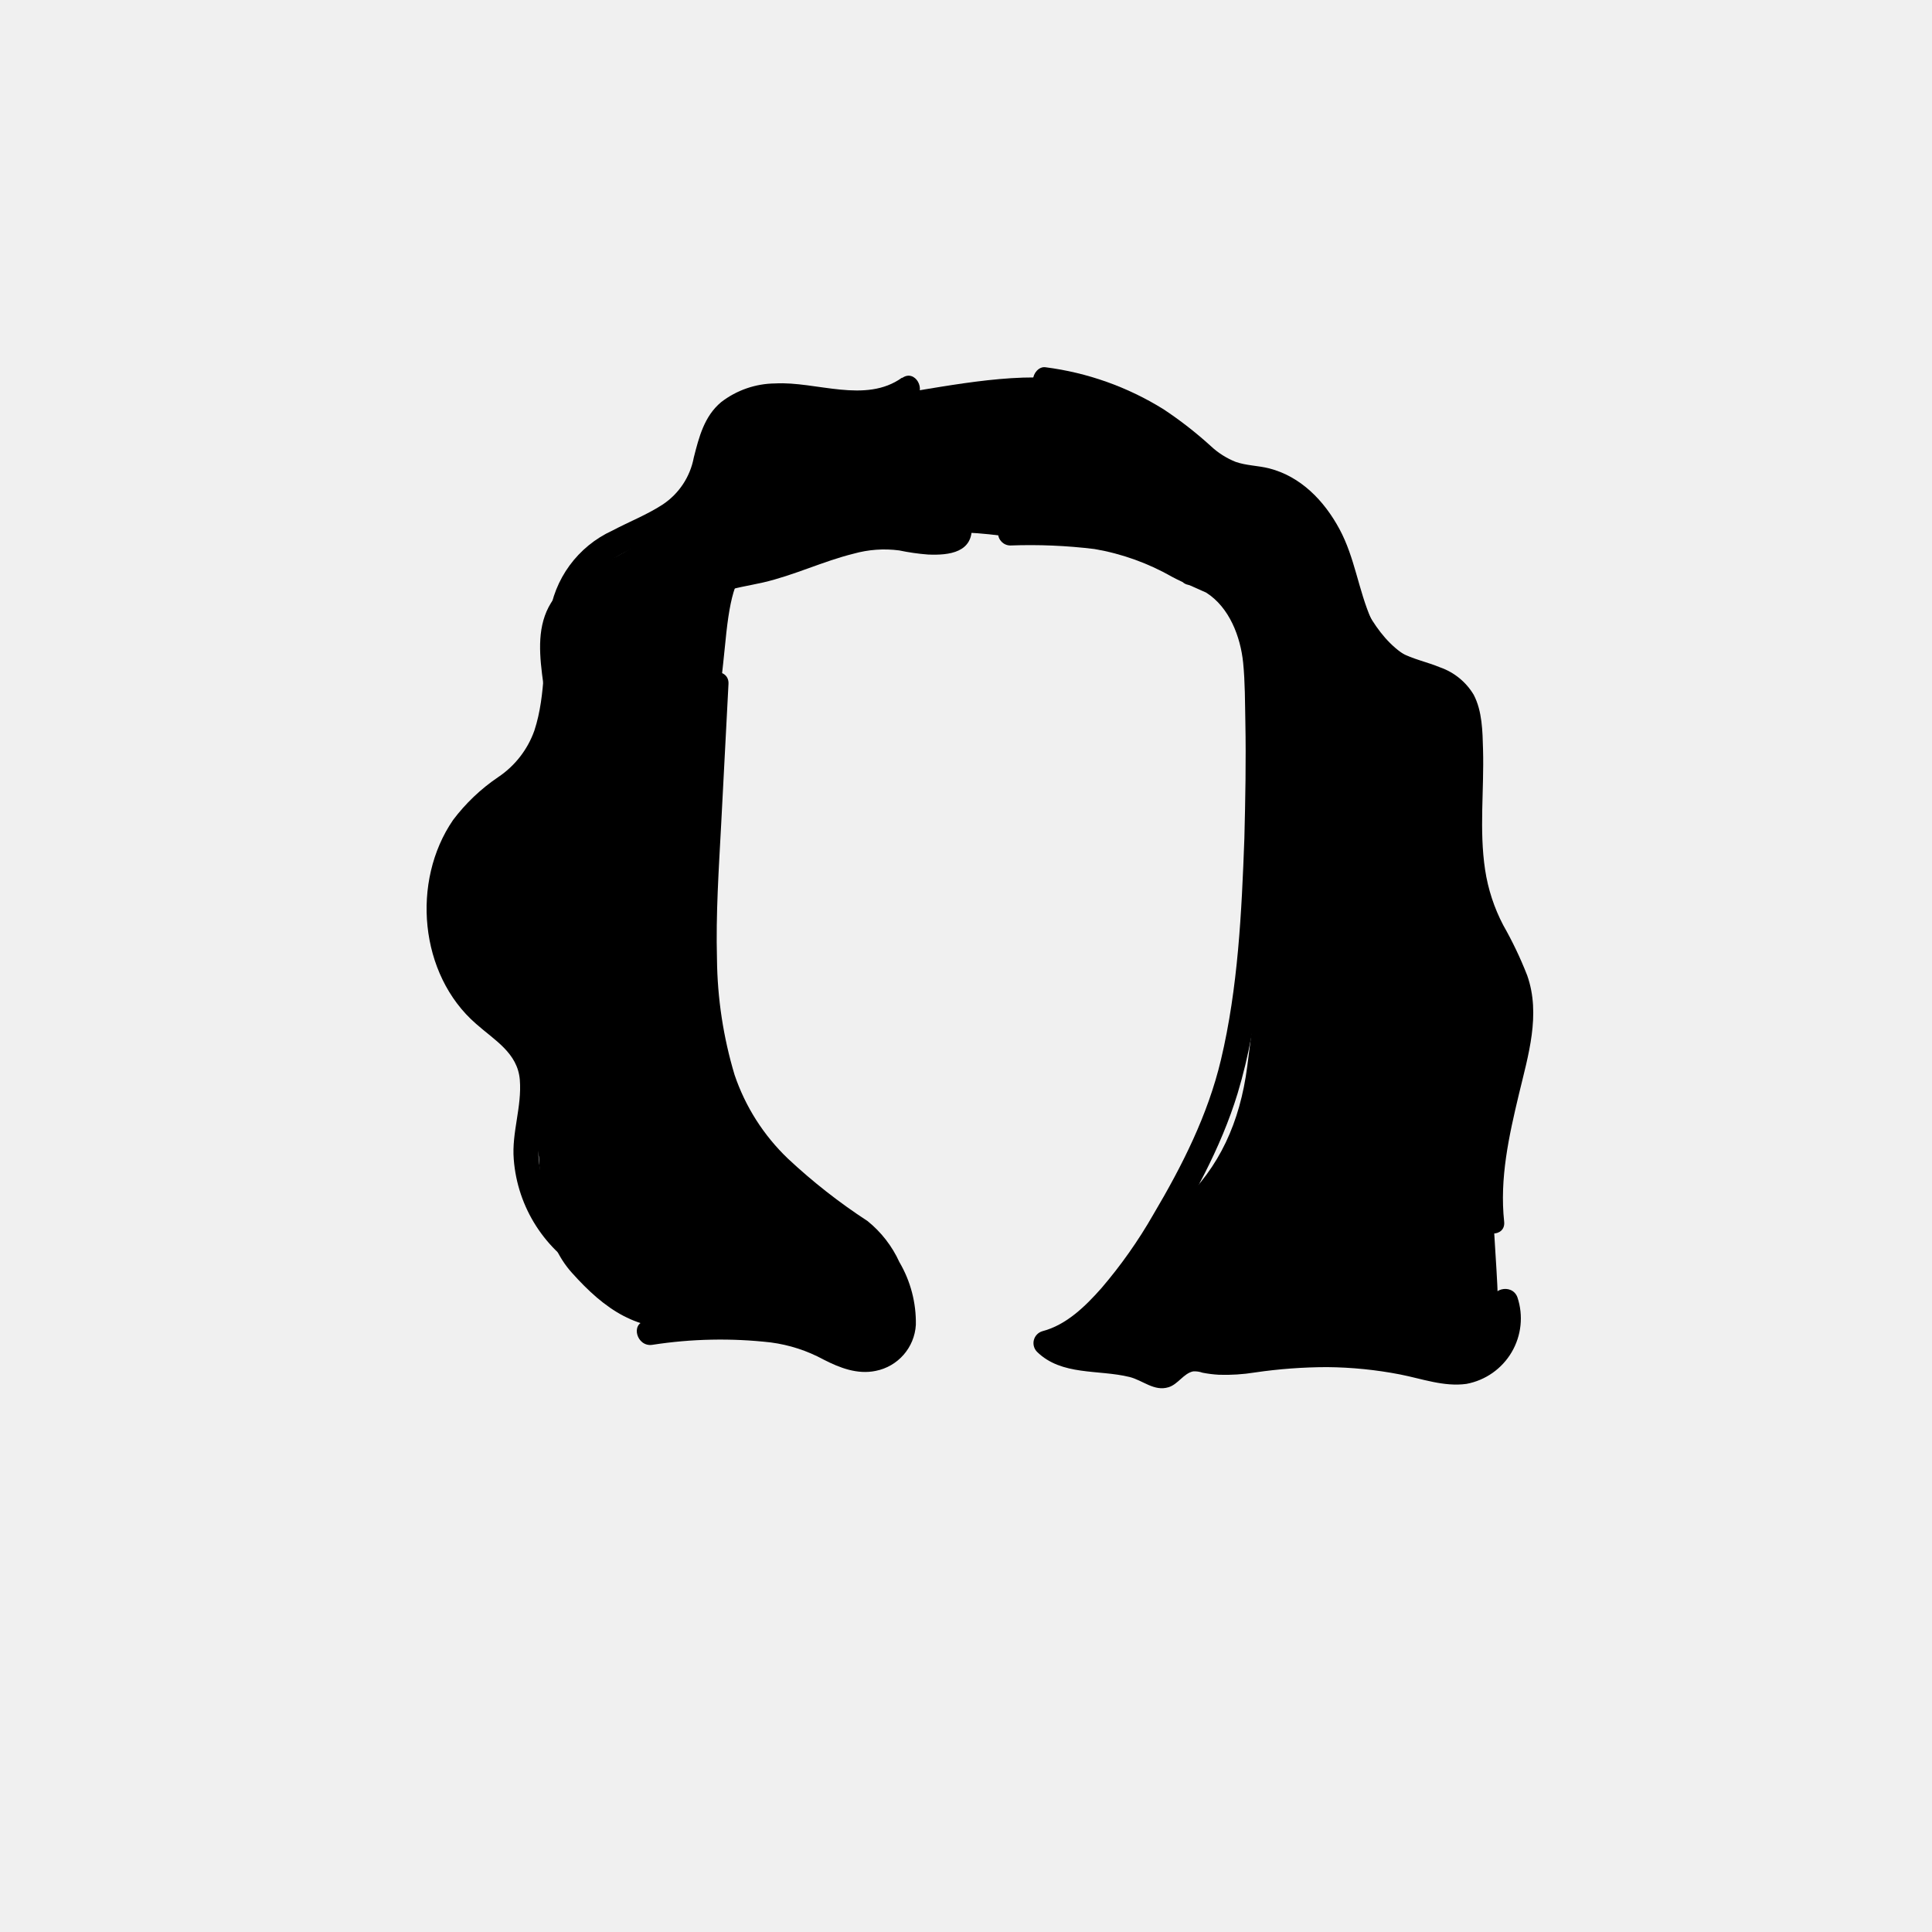
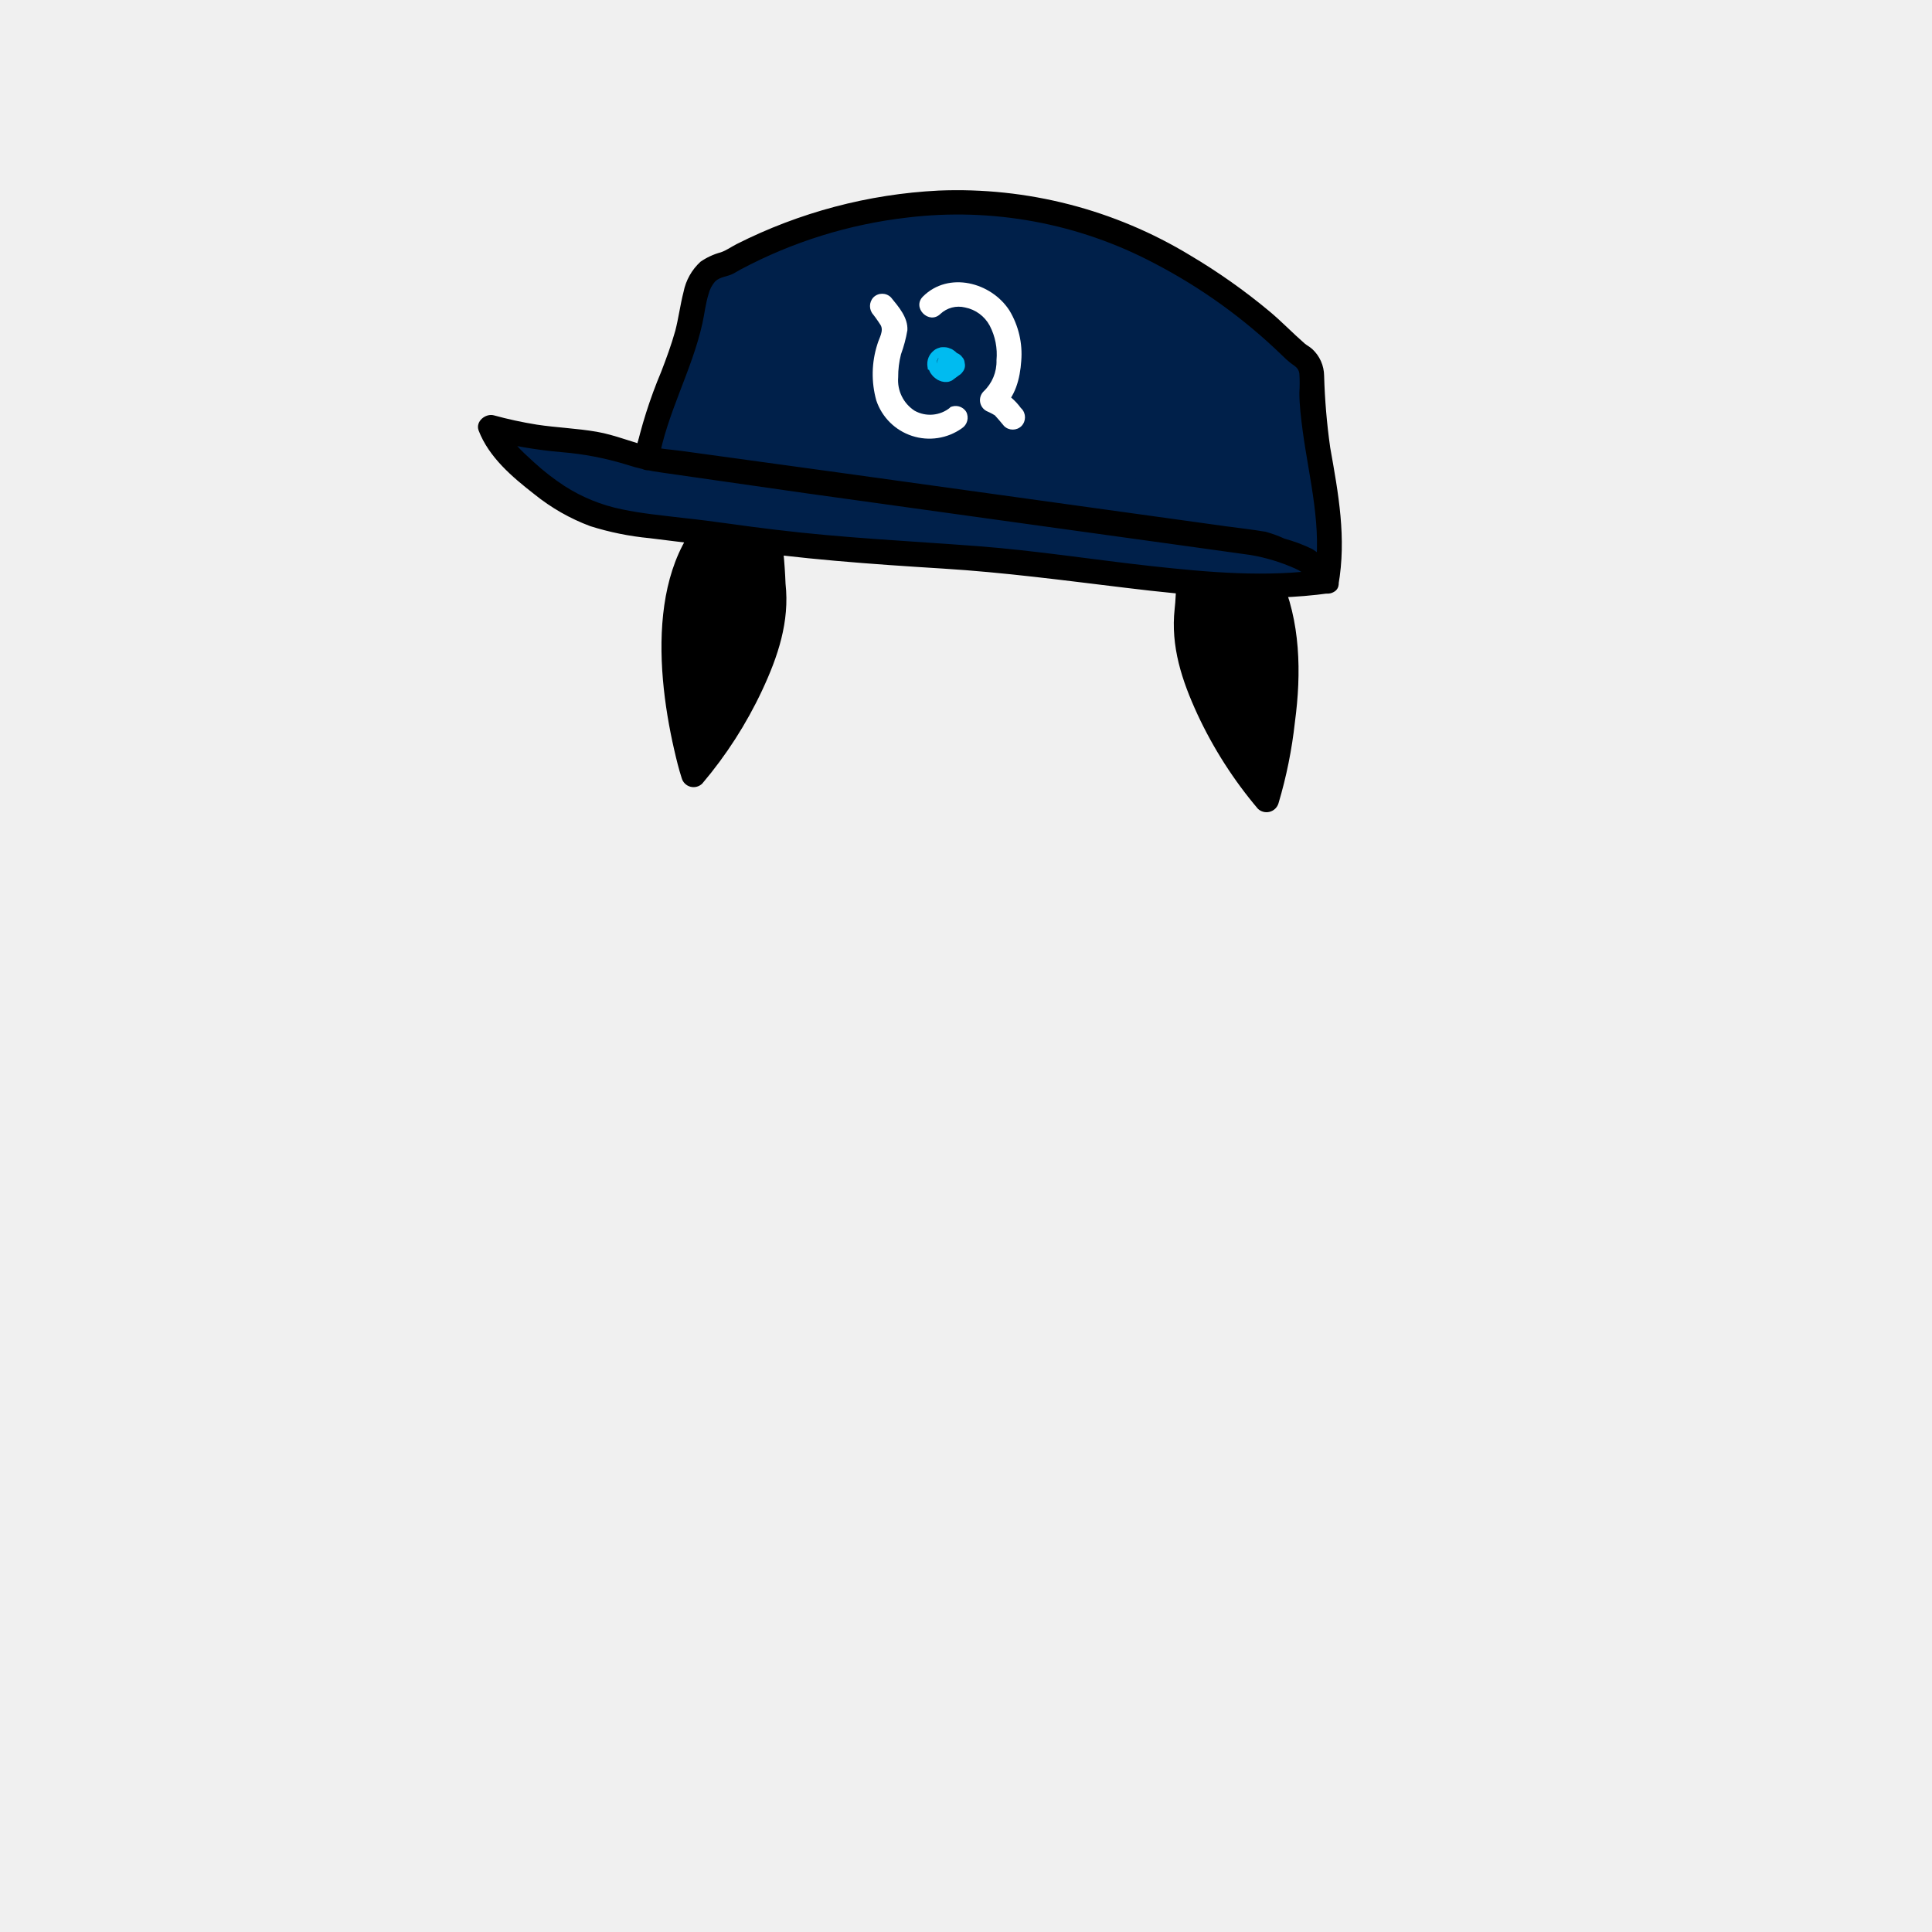
<svg xmlns="http://www.w3.org/2000/svg" viewBox="0 0 235 235">
  <g id="hair-6">
    <g class="c-hair">
-       <path d="M184.67,118.84c-.92-3-3.14-5.33-4.5-8.12-3.71-7.64-.38-16.91-2.36-25.17a6.52,6.52,0,0,0-1.19-2.7c-1.16-1.4-3.1-1.8-4.73-2.6-8.55-4.23-7.92-19-17-22-1.83-.61-3.85-.62-5.6-1.45-2-1-3.35-2.86-4.92-4.43C139,46.91,130.64,45.51,123,46s-15.16,2.56-22.83,2.93c-3.94.18-8.3.06-11.27,2.64-2.5,2.18-3.3,5.68-5,8.51-2.3,3.77-6.21,6.25-10.14,8.26-2.35,1.2-4.85,2.36-6.4,4.49-3.83,5.28.31,12.73-.88,19.15-.78,4.21-7.77,4.85-10.3,8.3s-2.34,13.36-1.3,17.51c.87,3.51,4.58,4.78,6.65,7.74,3.08,4.39,5,8.41,3.75,13.62l.27,1.56c.25,5,.67,10.38,4,14.09,4.06,4.54,8,7.23,14.1,6.74s8.43-1.81,13.85,1a76.37,76.37,0,0,0,9.19,3.76c1.89.53,2.08-7,3.22-10-3-1.55-1.7-2.53-4.73-4.75-6.1-4.46-12.19-9.73-15-15.68-3-6.22-3.88-10.53-4.42-17.67-1.15-15,1-25.22,2.48-40.18,1.15-11.92,3.34-9.48,13.6-11.65,12.07-2.55,17.52-1.7,25.46-.35s7.53-2.36,12.59,1.07c4.33,2.93,10.7,5,11.68,11.08.78,4.75,1,2.49,1.47,9.45,1.23,16.41.79,25.83-1.33,42.1-.89,6.82-3.4,12.28-8,16.57L136.48,156c-1.46,1-6.89,5.84-9.27,7.34,8.07,3.73,19,2.77,26.4,2.58,4.35-.11,8.66-1.1,13-.91,4.5.2,9,1.66,13.43,1.09a2.62,2.62,0,0,0,1.44-.51,2.79,2.79,0,0,0,.68-2c.54-9.77-1.92-19.73.31-29.26C183.67,129.18,186.24,123.9,184.67,118.84Z" />
+       <path d="M146.5,61.87c.43-2.76-.05-8,2.06-9.56-2.44-.31-2.57-4.5-5-5.08a10.35,10.35,0,0,0-1.85-.06c-3.59-.2-5.6-5.55-9.15-5a28.16,28.16,0,0,0-3,1.12c-3,.81-6.17-1.92-9.08-.87-1.33.48-2.29,1.67-3.57,2.25-2.75,1.25-6.21-.54-8.91.81a19.06,19.06,0,0,1-2.27,1.31,7.31,7.31,0,0,1-3.41-.12A14.6,14.6,0,0,0,93.72,48a2.41,2.41,0,0,0-.93.7c-.55.81,0,1.88.17,2.84.38,1.88-.61,3.72-1.24,5.53a6.73,6.73,0,0,0-.36,3.51,1.71,1.71,0,0,0-.83.2c-13.91,6.72-6.19,33.46-6.19,33.46,10.41-12.17,9.77-22.71,9.77-22.71-.33-2.41-.31-6.83-1.15-9.25,4.4-.9,36.44-7.07,51.17.82-.33,3.07.53,9,.19,11.48,0,0-.64,10.55,9.77,22.72C154.09,97.31,162.13,72.55,146.5,61.87Z" />
    </g>
-     <path id="stroke" d="M109.73,45.93c-4.46,3.22-10.46.43-15.45.71a10.91,10.91,0,0,0-6.56,2.27c-2.06,1.72-2.7,4.26-3.33,6.74a8.8,8.8,0,0,1-3.77,5.71c-1.93,1.26-4.1,2.1-6.14,3.18A13.33,13.33,0,0,0,66.81,75C66,79.54,66.47,84.39,65,88.86a11.39,11.39,0,0,1-4.41,5.67,23,23,0,0,0-5.48,5.21C50,107.18,51,118.54,57.9,124.53c2.25,2,5.07,3.55,5.33,6.83s-1,6.39-.74,9.64a17.49,17.49,0,0,0,9,14c1.69.92,3.21-1.66,1.51-2.59a14.43,14.43,0,0,1-7.5-11.81c-.13-2.84.76-5.59.78-8.42a9.42,9.42,0,0,0-3-7.1c-1.71-1.65-3.77-2.88-5.24-4.79a15.27,15.27,0,0,1-2.67-5.71A16.91,16.91,0,0,1,57,102.34C59.51,98,64.67,96.39,67,92c2.07-4,2-8.69,2.37-13.08S70.65,70.4,74.56,68c3.67-2.3,8.24-3.37,10.88-7.06,1.71-2.39,1.67-5.37,2.9-7.94s3.75-3.24,6.29-3.33c5.54-.19,11.63,2.5,16.61-1.1,1.55-1.12.06-3.73-1.51-2.59Z" />
-     <path id="stroke-2" data-name="stroke" d="M85.56,83.1c-.5,9.6-1.23,19.22-1.41,28.84-.16,8.53.32,18.19,5.08,25.58a37.24,37.24,0,0,0,8,8.63c1.54,1.26,3.14,2.44,4.78,3.56.6.41,1.61,1,2,1.32,0,0,.52.51.7.73a16.65,16.65,0,0,1,3.2,6c.54,1.77,1,4.31-.78,5.52s-4.21.14-6-.79a20.63,20.63,0,0,0-6.93-2.15,57.05,57.05,0,0,0-15.66.34c-1.9.29-1.09,3.18.8,2.9a54.05,54.05,0,0,1,14.43-.29,18.49,18.49,0,0,1,6.42,2.09c1.95,1,4.1,1.83,6.32,1.37a6.07,6.07,0,0,0,4.89-5.59,14.52,14.52,0,0,0-2-7.64,13.7,13.7,0,0,0-3.88-5,70.35,70.35,0,0,1-9.68-7.59,25.31,25.31,0,0,1-6.49-10.19,50.78,50.78,0,0,1-2.14-14.08c-.15-5.47.22-10.93.51-16.39l.89-17.08c.1-1.93-2.9-1.92-3,0Z" />
-     <path id="stroke-3" data-name="stroke" d="M127.21,47.64A32.16,32.16,0,0,1,139.51,52a35.72,35.72,0,0,1,5.13,3.84,13.71,13.71,0,0,0,5.28,3.33c2,.55,4,.49,5.87,1.59a11.69,11.69,0,0,1,3.8,3.83c2.11,3.26,2.65,7,4,10.58a11.69,11.69,0,0,0,7.12,7.58,22,22,0,0,1,4.73,1.89c1.73,1.17,1.82,3.28,1.93,5.19.28,4.72-.26,9.45.11,14.16a25.87,25.87,0,0,0,1.3,6.65,47.44,47.44,0,0,0,2.77,5.8,14.13,14.13,0,0,1,2,7.38,45.22,45.22,0,0,1-1.59,8.22c-1.31,5.42-2.57,11-2,16.57.2,1.9,3.2,1.92,3,0-.57-5.28.58-10.43,1.8-15.54,1.12-4.68,2.68-9.68,1-14.43a46.66,46.66,0,0,0-2.91-6.1,21.42,21.42,0,0,1-2.21-6.75c-.73-4.83-.11-9.76-.25-14.61-.06-2.21-.09-4.68-1.14-6.68a7.72,7.72,0,0,0-4.07-3.32c-1.59-.66-3.32-1-4.85-1.82a7.91,7.91,0,0,1-3.52-4c-1.58-3.58-2-7.51-3.88-11s-4.73-6.41-8.56-7.39c-1.34-.34-2.76-.33-4.07-.79a9.62,9.62,0,0,1-3-1.9,47.57,47.57,0,0,0-5.79-4.51,35.78,35.78,0,0,0-14.35-5.1c-.81-.11-1.5.77-1.5,1.5a1.53,1.53,0,0,0,1.5,1.5Z" />
-     <path id="stroke-4" data-name="stroke" d="M83.82,75.37c1.51-3.49,5.74-3.77,9-4.52,3.77-.87,7.29-2.58,11-3.5a13.87,13.87,0,0,1,5.55-.4,27.16,27.16,0,0,0,3.49.5c2.62.12,5.58-.25,5.33-3.55-.27-3.74-2.6-6.89-2.88-10.61-.14-1.91-3.14-1.92-3,0,.25,3.27,1.87,5.92,2.63,9a11.08,11.08,0,0,1,.21,1.15,4.21,4.21,0,0,0,.06.63s.24.68.18.24c0-.21.22-.06-.11,0s-.48.09-.71.12a12.76,12.76,0,0,1-3.15-.11,20.48,20.48,0,0,0-4.62-.48,23.26,23.26,0,0,0-5.47,1.08c-3.6,1.1-7,2.55-10.73,3.32s-7.78,1.87-9.41,5.61c-.76,1.75,1.83,3.28,2.6,1.51Z" />
-     <path id="stroke-5" data-name="stroke" d="M184.57,157.79c-.67-1.79-3.57-1-2.89.8a5,5,0,0,1-.63,4.75,4.94,4.94,0,0,1-4.91,2c-2.58-.29-5.1-1.15-7.67-1.52a55.1,55.1,0,0,0-7.8-.57,57.7,57.7,0,0,0-7.76.62,32,32,0,0,1-3.52.34c-1.31,0-2.49-.34-3.77-.42a5,5,0,0,0-3.64,1.51c-.2.17-.67.55-.69.55-.54,0-1.4-.71-1.95-.92a22,22,0,0,0-5.76-1,21.16,21.16,0,0,1-2.9-.43c4.48-2.51,7.85-7.45,10.47-11.51,3.79-5.87,7.36-12.35,9.39-19,2.74-9.08,3.27-18.86,3.71-28.27q.36-7.57.26-15.16c0-2.89,0-5.82-.27-8.7A19.81,19.81,0,0,0,153,75.45a9.68,9.68,0,0,1,2.79,3.33c.85,1.73,3.44.21,2.59-1.51-1.93-3.93-5.84-5.82-9.74-7.56a9.94,9.94,0,0,0-3.08-1.39c-.5-.24-1-.48-1.47-.74a31.18,31.18,0,0,0-10.19-3.69,68.67,68.67,0,0,0-11-.54,1.5,1.5,0,0,0,0,3,64.65,64.65,0,0,1,10.22.43,28.83,28.83,0,0,1,9.46,3.39c.41.22.84.43,1.27.63a1.34,1.34,0,0,0,.65.33l.21.06,2,.89c2.84,1.8,4.18,5.39,4.5,8.52.24,2.39.22,4.82.27,7.22.09,4.72,0,9.45-.12,14.16-.33,9-.77,18.18-2.85,26.93-1.59,6.71-4.71,12.88-8.21,18.79a58.15,58.15,0,0,1-6.34,9c-1.94,2.19-4.25,4.46-7.16,5.22a1.51,1.51,0,0,0-.66,2.51c3,2.94,7.47,2.13,11.25,3.06,1.61.4,3,1.78,4.73,1.25,1.16-.34,1.84-1.68,3-1.93a2.84,2.84,0,0,1,1.15.16,14.83,14.83,0,0,0,2,.25,22.93,22.93,0,0,0,4.38-.28,61.3,61.3,0,0,1,8.77-.65,48.86,48.86,0,0,1,8.87.89c2.66.52,5.35,1.53,8.08,1.15A8.1,8.1,0,0,0,184.57,157.79Z" />
+     <g id="stroke">
+       <path d="M127,49.26h0Z" />
+       <path d="M129,48.35a1.53,1.53,0,0,0-1.77.88h0l-.11,0H127c.06,0,.1,0,0,0h0l-.25-.07h0c-.17-.09-.33-.17-.49-.27-.32-.19-.62-.41-.93-.61a5.36,5.36,0,0,0-2.5-.9,5.45,5.45,0,0,0-2.8.78,1.5,1.5,0,1,0,1.52,2.59l.31-.16.15-.06.2-.07.27-.07h.41l.16.05.2.09.23.12.5.32c.34.23.68.47,1,.67a4.21,4.21,0,0,0,2.88.51,3,3,0,0,0,2.21-2A1.51,1.51,0,0,0,129,48.35Zm-2.34.81c-.08,0-.07,0,0,0Zm.53.16s0,0,0,.08Zm.1-.13c.11-.08.07,0,0,0Z" />
+       <path d="M155.69,70a15.94,15.94,0,0,0-7-7.48,4.85,4.85,0,0,0-.71-.27c.09-.52.13-1,.17-1.52.18-2.1-.29-5.92,1.5-7.39a1.5,1.5,0,0,0-.66-2.5c-.78-.15-1.11-.88-1.48-1.52a10,10,0,0,0-1.79-2.63,4.33,4.33,0,0,0-3-1.06,4.37,4.37,0,0,1-3.05-1.06c-1.63-1.33-3-3.11-5.09-3.76a5.06,5.06,0,0,0-3.47.22c-1.44.57-2.42,1-4,.68-2.7-.63-5.31-1.8-8-.31-1.11.62-2,1.67-3.22,2-1.44.42-3.06,0-4.53,0a8,8,0,0,0-4,.72c-.56.29-1,.72-1.6,1a4,4,0,0,1-2.5.12,16.73,16.73,0,0,0-9.48,1.08c-1.22.53-2.35,1.21-2.63,2.6a5.05,5.05,0,0,0,.21,2.25,4.69,4.69,0,0,1,0,2.52c-.51,1.94-1.5,3.81-1.57,5.77C78.61,65.39,79.6,80.71,82,91.17c.27,1.17.55,2.34.92,3.48a1.5,1.5,0,0,0,2.5.66A51,51,0,0,0,92.69,84c1.94-4.15,3.37-8.38,2.86-13a63.92,63.92,0,0,0-.74-7.56l.43-.08a159.32,159.32,0,0,1,20.89-2.56,91.75,91.75,0,0,1,15.19.29,33,33,0,0,1,12.56,3.57l.23.11c-1.09,3-1,7.54-1.23,9.29-.5,4.56.88,8.72,2.77,12.82A51.21,51.21,0,0,0,153,98.37a1.52,1.52,0,0,0,2.51-.66,55.73,55.73,0,0,0,2-9.9C158.3,81.9,158.21,75.54,155.69,70Zm-10.22-7.92c.07,0,.09,0,0,0ZM89.53,83.7A48.69,48.69,0,0,1,85,91a58.16,58.16,0,0,1-1.08-5.81c-.73-5.35-.87-11.26,1.24-16.33a13.37,13.37,0,0,1,5.38-6.37,2.88,2.88,0,0,0,1.24,1.14,16.42,16.42,0,0,1,.3,1.93c.27,2.33.52,4.74.62,7.09C92.86,76.51,91.22,80.33,89.53,83.7ZM120.4,57.65A156.75,156.75,0,0,0,96.93,60c-1,.18-2.09.37-3.13.57a3.34,3.34,0,0,0-1.09-1.17c0-1.77,1.32-3.93,1.62-5.33a7.64,7.64,0,0,0-.11-3.68c-.21-.84-.13-1,.64-1.3a14.07,14.07,0,0,1,2.45-.81,13.15,13.15,0,0,1,4.24-.26c1.41.14,2.82.59,4.24.27s2.16-1.27,3.37-1.69a10.77,10.77,0,0,1,4.12-.05,10.17,10.17,0,0,0,3.39-.23,13.9,13.9,0,0,0,3.62-2.13c2.12-1.35,4.63.24,6.85.58a6.74,6.74,0,0,0,3.64-.35c1-.4,2-1.11,3.08-.68,1.71.66,2.95,2.47,4.4,3.54a6.58,6.58,0,0,0,2.82,1.28c1.28.22,2.24-.27,3,.9a20.55,20.55,0,0,0,2.21,3.29,14.17,14.17,0,0,0-1,5.37c-.07,1.09-.07,2.29-.23,3.32,0,.12-.05.25-.07.39C137.65,57.89,128.54,57.5,120.4,57.65Zm25.33,18.07c.09-2.34.35-4.75.61-7.09a11.13,11.13,0,0,1,.63-3c.05-.11.17-.3.25-.43,9.84,5.26,8.4,19.42,6.26,28.56,0,.11,0,.21-.07.31a47.16,47.16,0,0,1-4.51-7.3C147.22,83.38,145.57,79.57,145.73,75.72Z" />
+     </g>
+     <g class="accessory-1">
+       <path d="M77.29,57.08c6.06-3.55,12.78-4.58,19.26-4.34s12.81,1.69,19.17,2.87c11.68,2.16,23.68,3.48,34.46,8.91,3.39,1.71,8.49,3.14,10.66,6.75,1.6-9.17-1.87-14.93-1.8-24.17a5.17,5.17,0,0,0-.21-1.86c-.3-.79-.84-3.85-1.48-4.25a263.4,263.4,0,0,0-25.44-14.15,30.6,30.6,0,0,0-6.62-1.6,40.71,40.71,0,0,0-6.54-.64c-17.56,1.59-18.87,2.56-30.91,8.11a7.49,7.49,0,0,0-2.42,1.12c-1.07,1.05-1.43,2.83-1.7,4.45-1.06,6.19-5.84,12.25-6.89,18.43" fill="#00204a" />
+       <path d="M160.84,71.27c-13.27,1.92-30.57-2.07-43.95-2.88-9.85-.59-19.71-1.24-29.46-2.73-12-1.84-16.56-.55-25.29-9a11.12,11.12,0,0,1-3-4.15c9,2.46,10.17.59,19,3.8l23.49-14L161.2,68.39Z" fill="#00204a" />
+       <path d="M124.19,49.65a7.27,7.27,0,0,0-2.72-2.29l.31,2.36c1.73-1.36,2.3-3.72,2.44-5.81a10.27,10.27,0,0,0-1.44-6.15c-2.22-3.43-7.39-4.79-10.51-1.7-1.38,1.36.74,3.48,2.12,2.12a3.25,3.25,0,0,1,3-.78,4.35,4.35,0,0,1,3,2.22,7.58,7.58,0,0,1,.82,4.19,5,5,0,0,1-1.56,3.79A1.5,1.5,0,0,0,120,50c.24.11.49.22.72.35l.3.18c-.16-.1-.15-.14,0,0,.39.42.74.85,1.11,1.29a1.51,1.51,0,0,0,2.12,0,1.53,1.53,0,0,0,0-2.12Z" fill="#fff" />
+       <path d="M115.58,49.57a3.86,3.86,0,0,1-4.33.39,4.42,4.42,0,0,1-2-4.07,11,11,0,0,1,.34-2.79,16.67,16.67,0,0,0,.78-2.93c.09-1.54-1.06-2.85-2-4a1.51,1.51,0,0,0-2.13,0,1.55,1.55,0,0,0,0,2.12s.16.2,0,0,.2.27.23.31c.22.3.43.61.63.92.44.71-.17,1.6-.38,2.35a11.9,11.9,0,0,0-.13,6.84,6.81,6.81,0,0,0,10.4,3.39,1.54,1.54,0,0,0,.54-2,1.51,1.51,0,0,0-2-.54Z" fill="#fff" />
+       <path d="M115.14,43.07l-.82.62.76-.21h0l.39.06-.19-.06.36.16a.76.76,0,0,1-.19-.12l.3.23a.91.91,0,0,1-.17-.17l.23.3a1.13,1.13,0,0,1-.12-.21l.15.36a1.09,1.09,0,0,1-.07-.24l0,.4a1.33,1.33,0,0,1,0-.2l0,.4a.94.94,0,0,1,0-.16l-.15.36.07-.12-.23.3a.47.47,0,0,1,.1-.1l-.31.24a.33.33,0,0,1,.1-.06L115,45l.11,0-.4.05h.15l-.4-.06.16.05-.36-.15a.52.52,0,0,1,.18.1l-.3-.23a.67.67,0,0,1,.15.14l-.24-.3a.67.67,0,0,1,.09.14l-.16-.36a.56.56,0,0,1,0,.12l-.06-.4a.17.17,0,0,1,0,.1l.06-.4,0,.09.15-.36a.22.22,0,0,1,0,.08l.24-.3,0,0a1.14,1.14,0,0,0-.31.48,1.17,1.17,0,0,0-.13.58A1.15,1.15,0,0,0,114,45a1,1,0,0,0,.31.48l.3.24a1.57,1.57,0,0,0,.76.2l.4,0a1.44,1.44,0,0,0,.66-.39l0,0c.08-.1.18-.23.25-.34a.05.05,0,0,0,0,0h0a3.08,3.08,0,0,0,.16-.38,1.47,1.47,0,0,0,.08-.55c0-.13,0-.3-.06-.43s0,0,0,0a2.89,2.89,0,0,0-.18-.44s0,0,0-.08-.19-.25-.29-.37a2.17,2.17,0,0,0-.44-.36l-.17-.11a4,4,0,0,0-.44-.17,1.92,1.92,0,0,0-.48-.07h-.14c-.14,0-.3,0-.44.06a1.7,1.7,0,0,0-.52.22,2.41,2.41,0,0,0-.67.68,2.09,2.09,0,0,0-.3,1.14,3.86,3.86,0,0,0,.06.49l0,.11A2.33,2.33,0,0,0,113,45a1.82,1.82,0,0,0,.13.28l.06.1a3.57,3.57,0,0,0,.3.38.3.3,0,0,0,.08.08,2.88,2.88,0,0,0,.39.3.41.41,0,0,0,.11.07,3.85,3.85,0,0,0,.47.19,3,3,0,0,0,.32.06l.21,0a1.14,1.14,0,0,0,.58-.12.66.66,0,0,0,.19-.09l.09-.07.72-.53a1.31,1.31,0,0,0,.42-.39,1.26,1.26,0,0,0,.27-.51,1.22,1.22,0,0,0,0-.6,1.16,1.16,0,0,0-.18-.56l-.24-.3a1.44,1.44,0,0,0-.66-.39l-.4-.05a1.57,1.57,0,0,0-.76.2Z" fill="#00bbf0" />
+       <path d="M80.09,56.16c1-5.84,4.07-11.06,5.35-16.84.26-1.18.38-2.4.75-3.56A3.61,3.61,0,0,1,87,34.22c.6-.56,1.42-.56,2.12-.9.33-.16.65-.38,1-.56a56.91,56.91,0,0,1,20.26-6.3,51.16,51.16,0,0,1,30,5.55,66.19,66.19,0,0,1,15.51,11.16,12.21,12.21,0,0,0,1.11,1c.51.38.94.57,1.05,1.26a17.94,17.94,0,0,1,0,2.32c0,1.55.2,3.1.4,4.64.81,6,2.44,11.78,1.42,17.87l2.74-.36a8.82,8.82,0,0,0-3-3.12,19.24,19.24,0,0,0-3.37-1.26,15.12,15.12,0,0,0-2.3-.84c-1.6-.27-3.23-.45-4.85-.67l-20.83-2.89-26-3.61L82.83,54.84c-1.22-.16-2.5-.24-3.71-.51-2.2-.5-4.27-1.42-6.53-1.81-2.41-.42-4.87-.5-7.3-.87a49,49,0,0,1-5.22-1.13c-1-.27-2.27.74-1.85,1.85C59.47,55.62,62.28,58,65,60.12A24.37,24.37,0,0,0,71.8,64,35,35,0,0,0,79,65.46c3.19.41,6.39.76,9.57,1.23C97.2,68,106,68.62,114.7,69.16c7.43.46,14.77,1.44,22.15,2.33,8.25,1,16.63,1.82,24.9.66,1.91-.26,1.1-3.15-.79-2.89-6.9,1-14,.35-20.89-.4-7-.77-14.07-1.89-21.15-2.43-8.21-.62-16.43-1-24.62-2C90.56,64,86.83,63.39,83.08,63c-2.48-.3-5-.53-7.44-1.05a20.4,20.4,0,0,1-7-2.85,28.81,28.81,0,0,1-3.72-2.9c-1.44-1.31-3-2.72-3.76-4.58l-1.85,1.84A54.56,54.56,0,0,0,68.33,55a37.06,37.06,0,0,1,7.8,1.49,23.92,23.92,0,0,0,4.43,1L98.06,60l25.53,3.55,22.15,3.07,6.39.89a22.71,22.71,0,0,1,5.42,1.65,5.28,5.28,0,0,1,2.51,2.34c.62,1,2.52,1,2.74-.35,1-5.72,0-11.08-1-16.71a77.65,77.65,0,0,1-.74-8.74,4.48,4.48,0,0,0-1.44-3.24c-.39-.34-.65-.44-.93-.68-1.46-1.27-2.79-2.67-4.29-3.92a73.87,73.87,0,0,0-9.6-6.78,54.65,54.65,0,0,0-30.64-7.9,61.31,61.31,0,0,0-24.56,6.51c-.63.32-1.26.78-1.92,1a8,8,0,0,0-2.48,1.15,6.78,6.78,0,0,0-2.06,3.68c-.4,1.56-.6,3.16-1,4.71-.48,1.71-1.09,3.37-1.72,5a57.66,57.66,0,0,0-3.2,10.11c-.34,1.88,2.55,2.69,2.9.79Z" />
+     </g>
  </g>
</svg>
